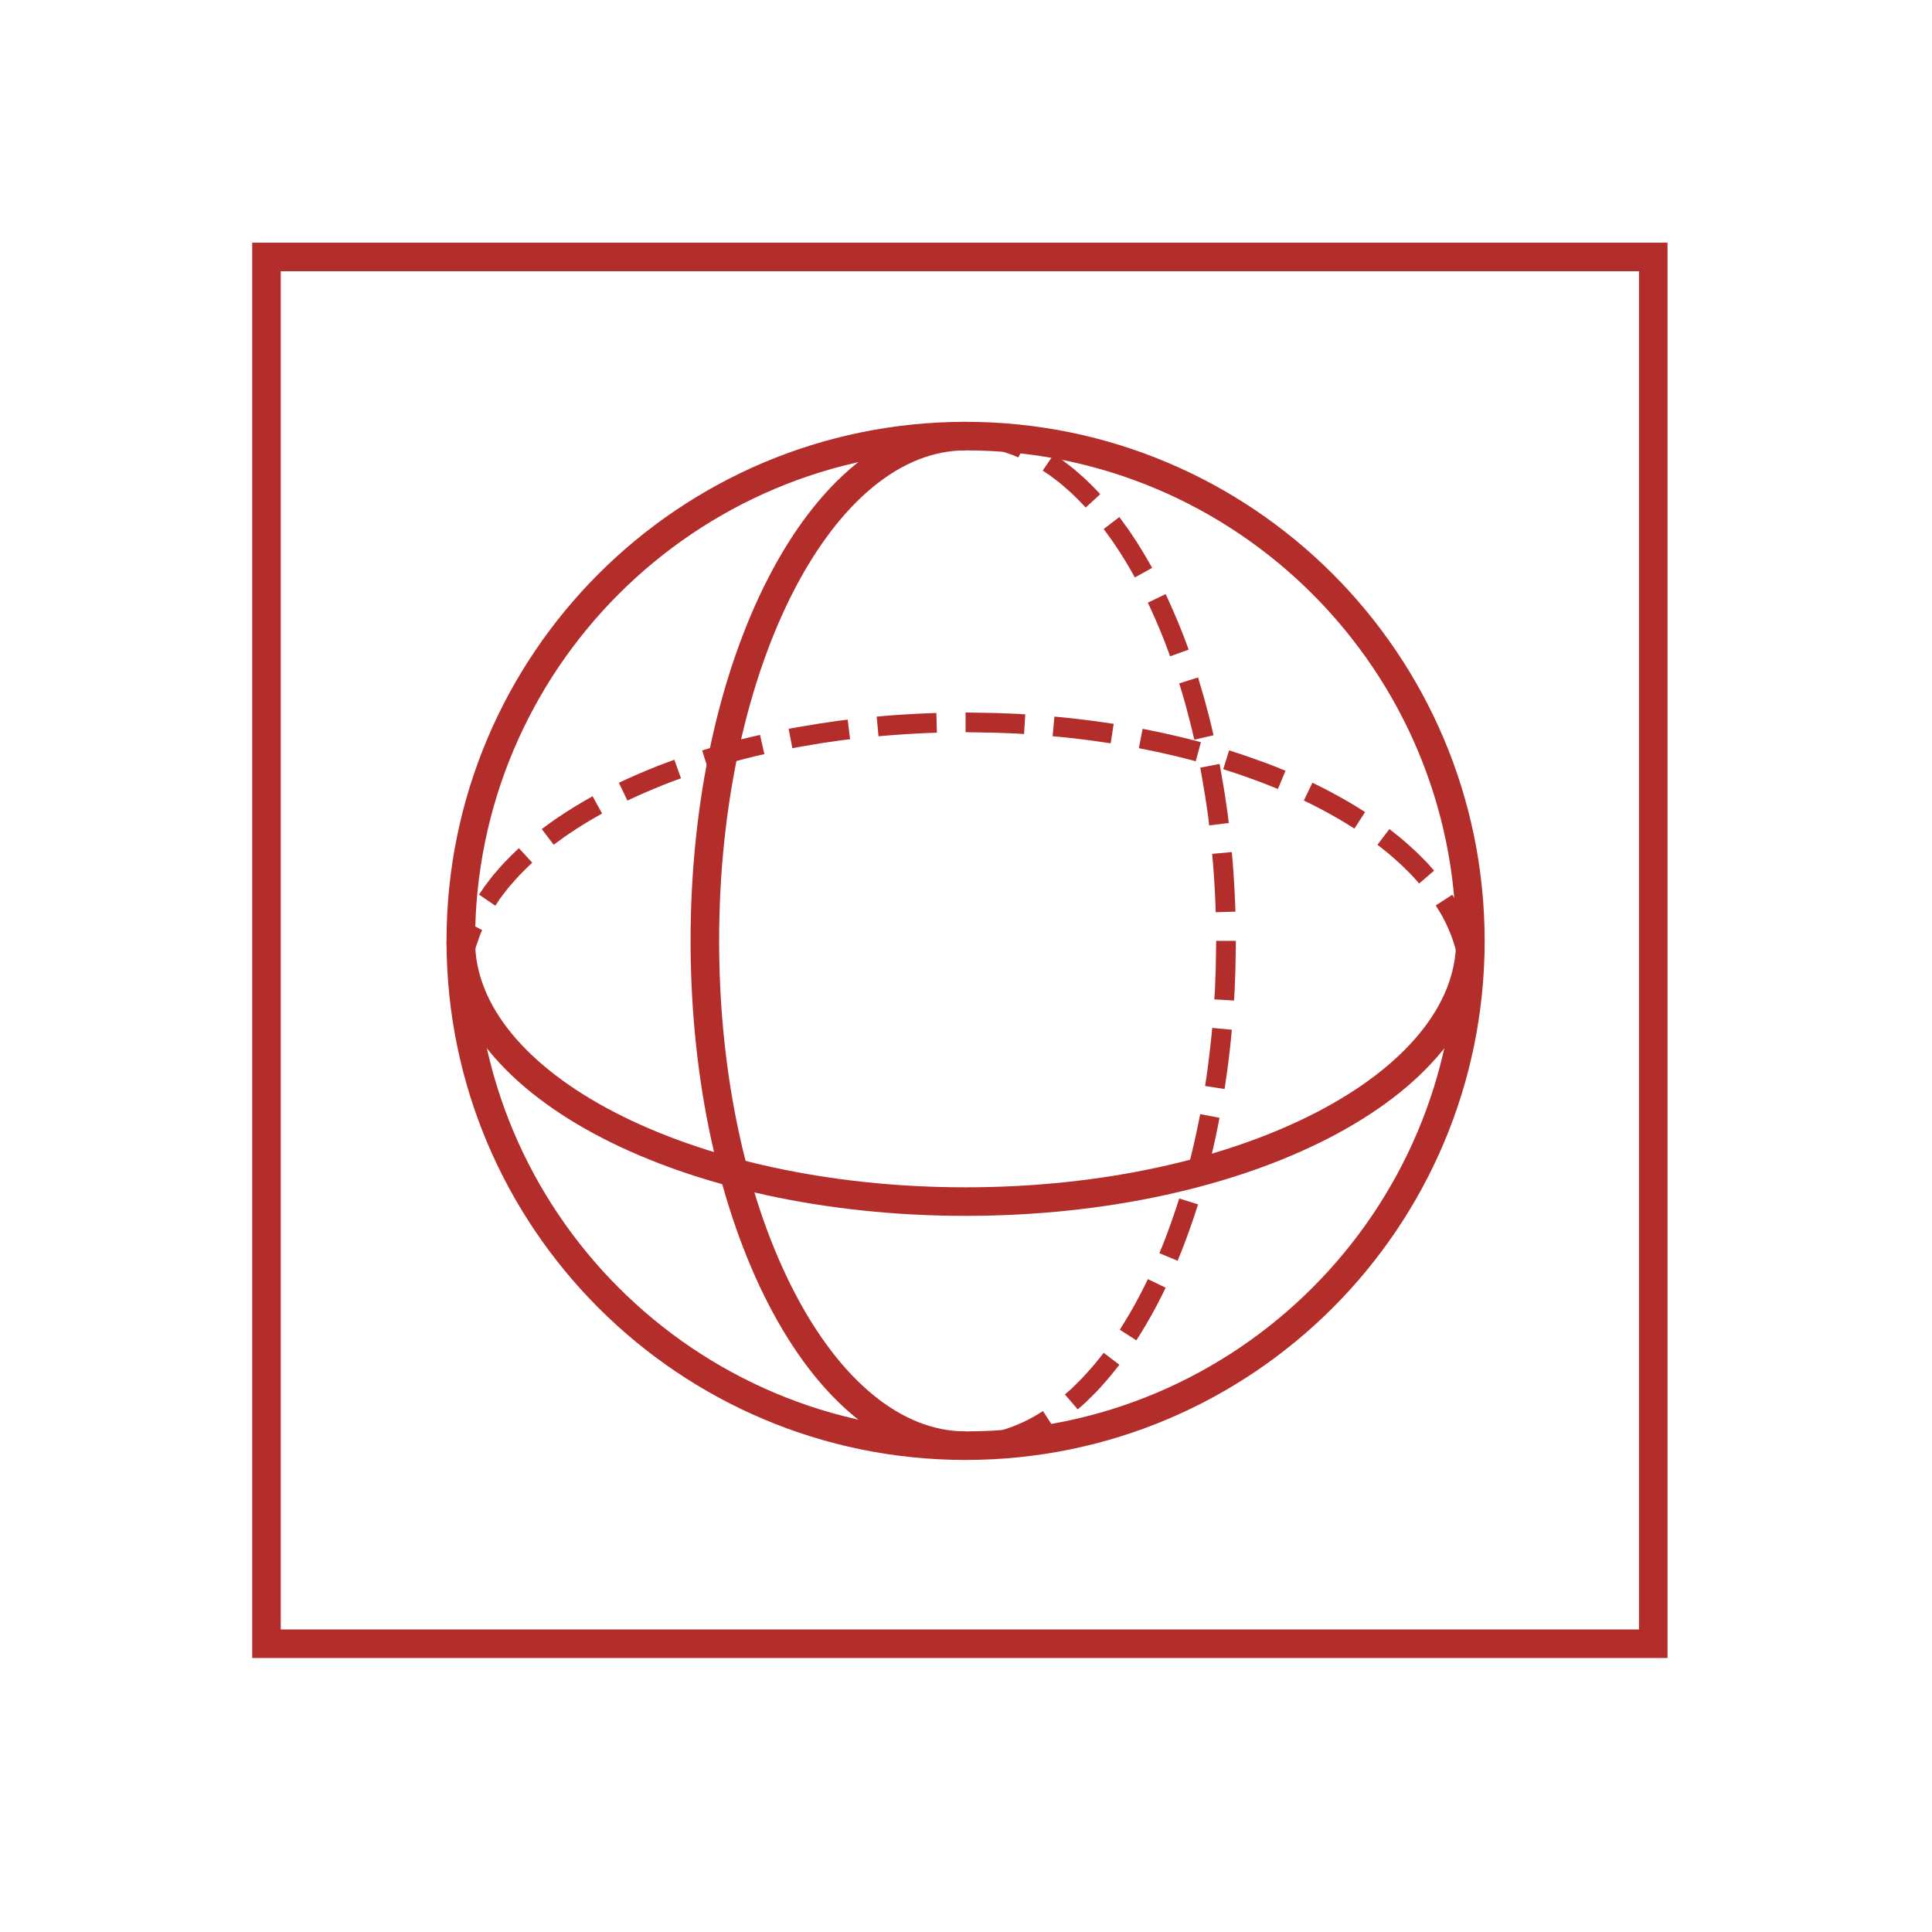
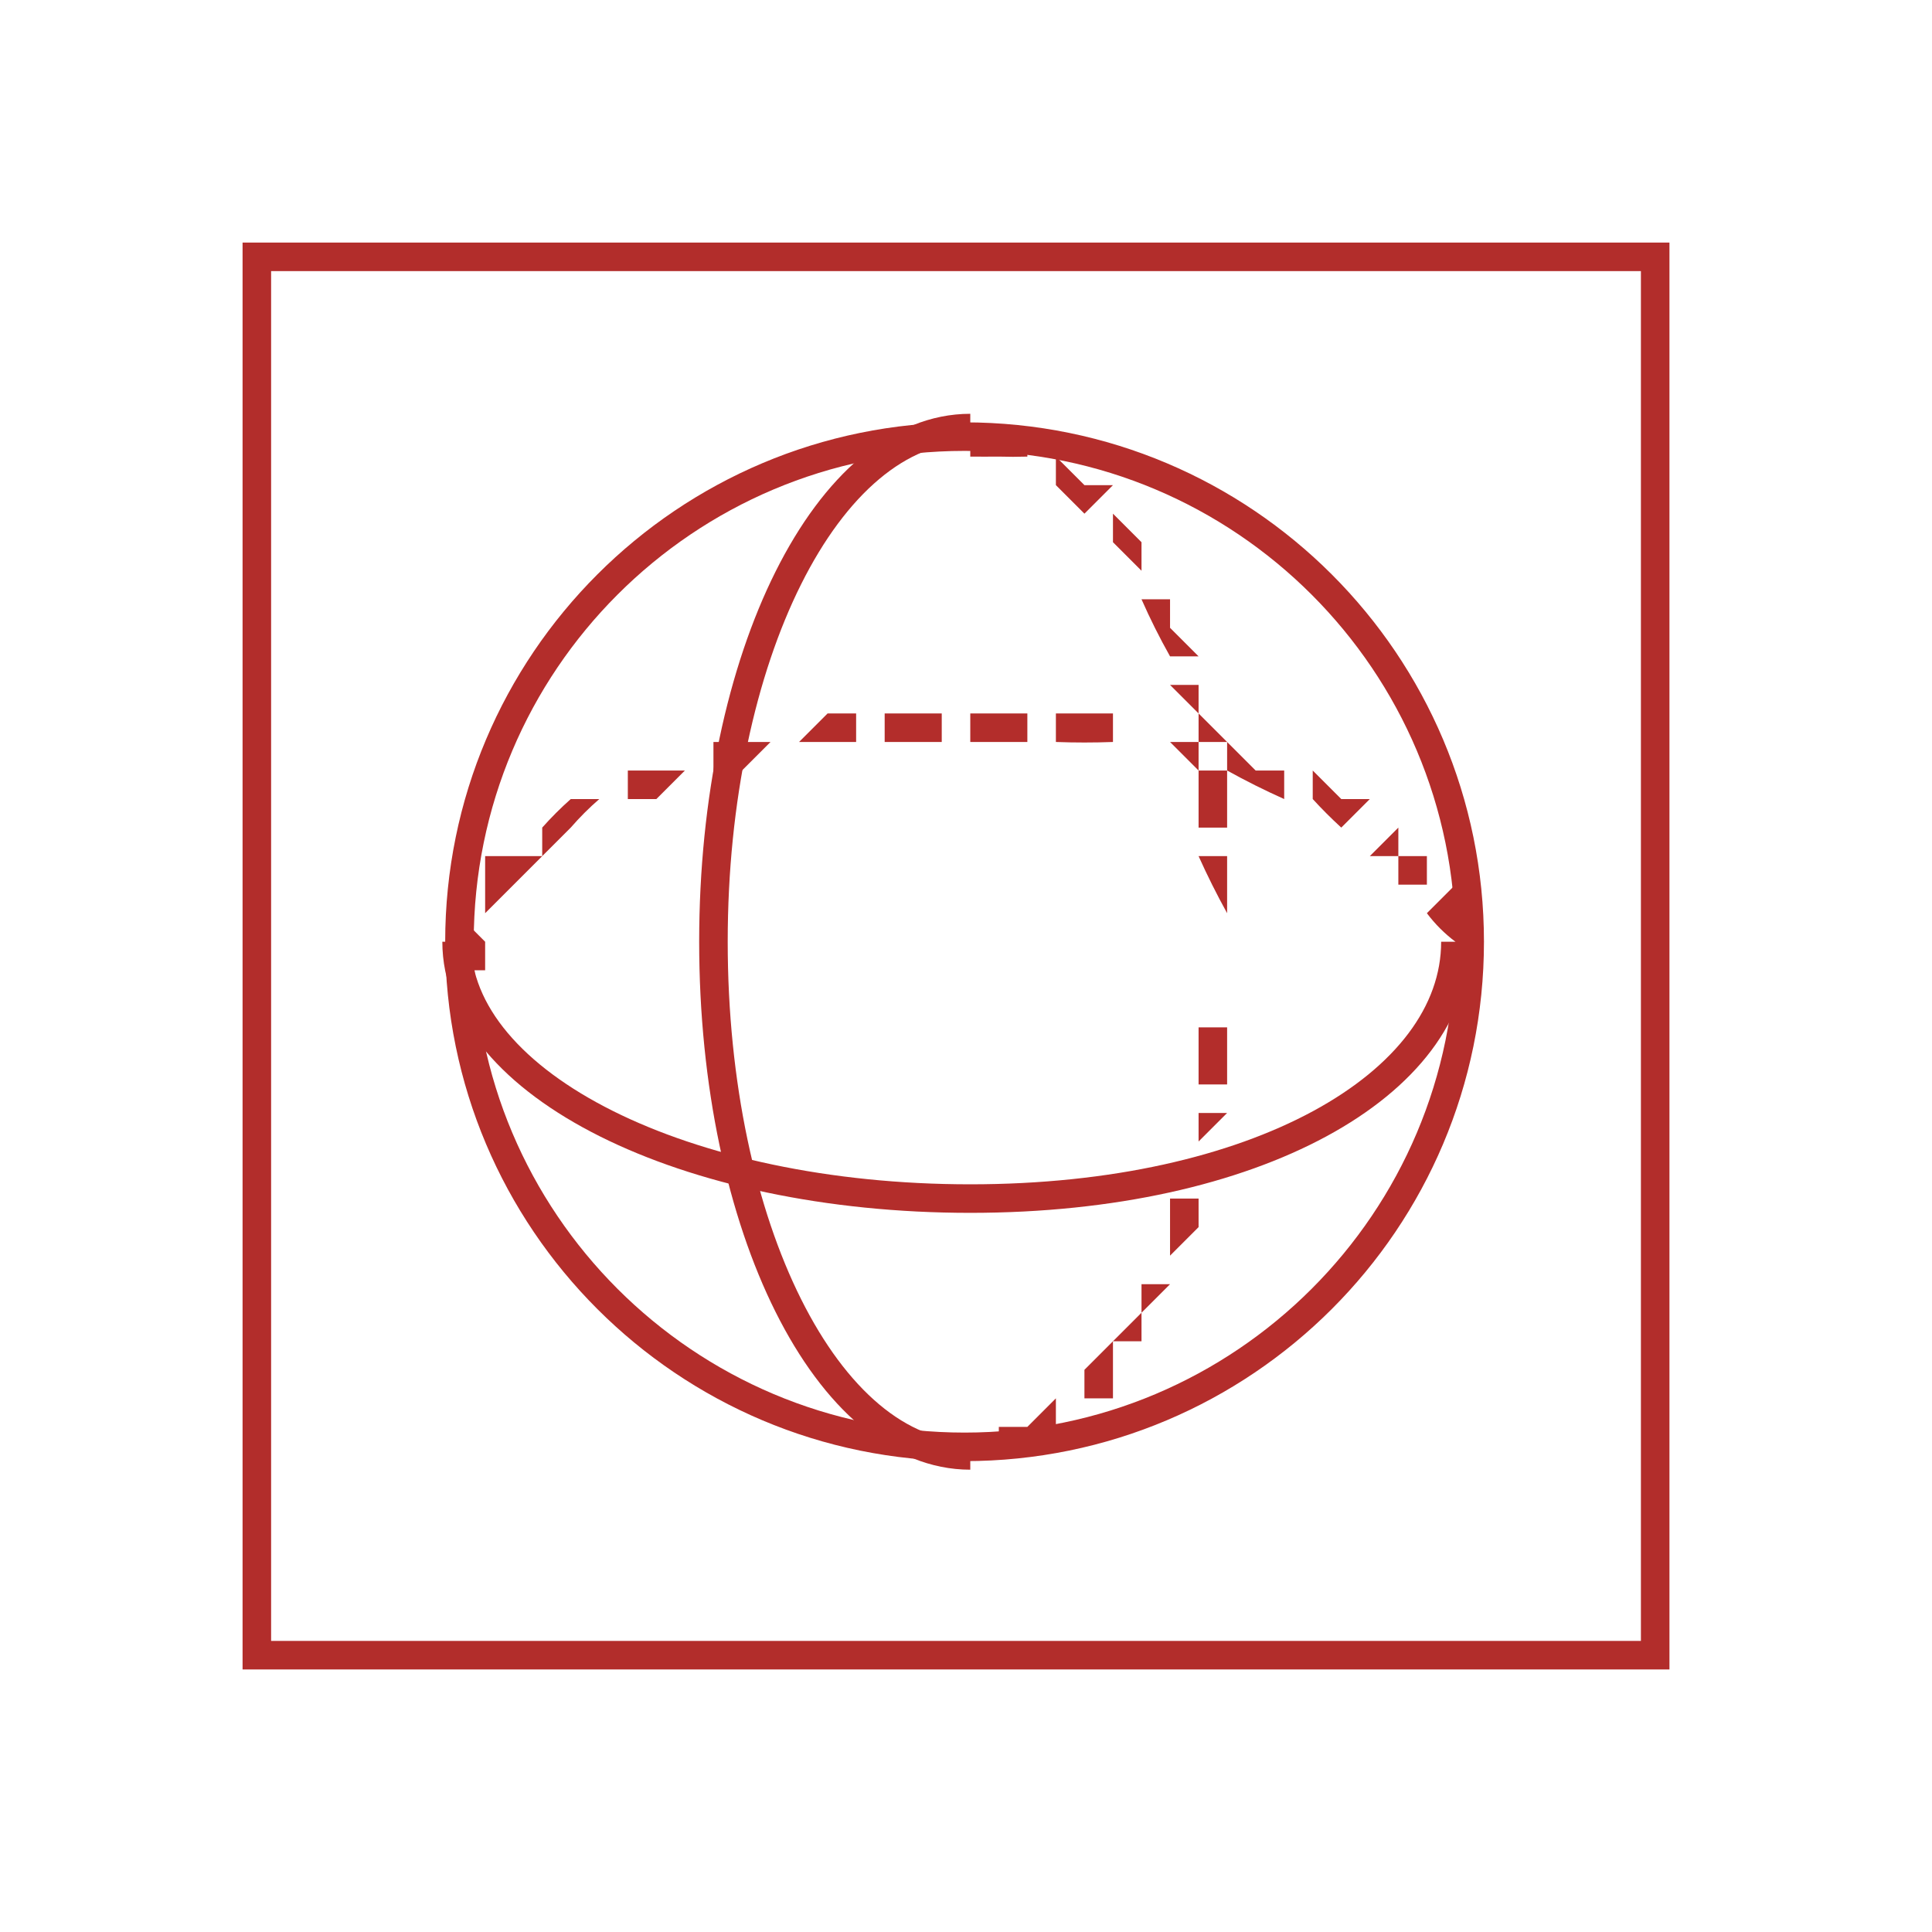
- <svg xmlns="http://www.w3.org/2000/svg" xmlns:xlink="http://www.w3.org/1999/xlink" version="1.1" id="Ebene_1" x="0px" y="0px" width="67.667px" height="67.667px" viewBox="0 0 67.667 67.667" enable-background="new 0 0 67.667 67.667" xml:space="preserve">
-   <g>
-     <defs>
-       <polygon id="SVGID_7_" points="270.333,-120.601 810.333,-119.144 810.333,522 270.333,520.543   " />
-     </defs>
-     <clipPath id="SVGID_2_">
-       <use xlink:href="#SVGID_7_" overflow="visible" />
-     </clipPath>
-   </g>
-   <g>
-     <defs>
-       <polygon id="SVGID_9_" points="270.333,-120.601 810.333,-119.144 810.333,522 270.333,520.543   " />
-     </defs>
-     <clipPath id="SVGID_4_">
-       <use xlink:href="#SVGID_9_" overflow="visible" />
-     </clipPath>
-   </g>
-   <rect x="9.333" y="9" fill="none" stroke="#B22D2B" stroke-miterlimit="10" width="48.571" height="48.571" />
-   <circle fill="none" stroke="#B32D2B" stroke-miterlimit="10" cx="33.819" cy="32.954" r="17.68" />
-   <path fill="none" stroke="#B32D2B" stroke-miterlimit="10" d="M33.819,50.633c-5.043,0-9.132-7.915-9.132-17.68  c0-9.763,4.089-17.679,9.132-17.679" />
-   <path fill="none" stroke="#B32D2B" stroke-miterlimit="10" d="M51.499,32.954c0,5.045-7.915,9.131-17.68,9.131  s-17.68-4.086-17.68-9.131" />
-   <g>
-     <g>
-       <path fill="#B32D2B" d="M16.887,32.577l-0.609-0.323c0,0-0.013,0.031-0.036,0.084c-0.026,0.052-0.058,0.131-0.091,0.226    c-0.032,0.094-0.071,0.207-0.112,0.325c-0.031,0.122-0.064,0.252-0.099,0.382c-0.052,0.262-0.101,0.528-0.107,0.729    c-0.012,0.2-0.021,0.334-0.021,0.334l0.657,0.175c0,0,0.005-0.124,0.014-0.31c0.005-0.188,0.049-0.435,0.097-0.677    c0.029-0.123,0.059-0.242,0.087-0.355c0.039-0.11,0.074-0.214,0.104-0.303c0.029-0.088,0.057-0.16,0.081-0.208    C16.874,32.605,16.887,32.577,16.887,32.577" />
-       <path fill="#B32D2B" d="M18.642,30.216l-0.467-0.509c0,0-0.399,0.357-0.749,0.77c-0.185,0.198-0.336,0.419-0.46,0.577    c-0.113,0.168-0.188,0.279-0.188,0.279l0.571,0.389c0,0,0.069-0.104,0.172-0.26c0.116-0.145,0.257-0.353,0.427-0.533    C18.269,30.551,18.642,30.216,18.642,30.216" />
-       <path fill="#B32D2B" d="M21.088,28.493l-0.333-0.604c0.001,0-0.464,0.253-0.909,0.541c-0.222,0.145-0.443,0.291-0.603,0.412    c-0.162,0.116-0.269,0.195-0.269,0.195l0.418,0.549c0,0,0.103-0.074,0.256-0.185c0.149-0.115,0.359-0.253,0.571-0.391    C20.645,28.736,21.088,28.493,21.088,28.493" />
-       <path fill="#B32D2B" d="M23.851,27.259l-0.232-0.649c0,0-0.497,0.174-0.981,0.378c-0.485,0.201-0.962,0.428-0.962,0.428    l0.298,0.624c0,0,0.459-0.218,0.93-0.413C23.37,27.428,23.851,27.259,23.851,27.259" />
-       <path fill="#B32D2B" d="M26.771,26.412l-0.152-0.673c0,0-0.513,0.111-1.018,0.252c-0.255,0.064-0.506,0.14-0.694,0.197    c-0.188,0.056-0.314,0.094-0.314,0.094l0.205,0.659c0,0,0.123-0.036,0.306-0.091c0.184-0.055,0.429-0.129,0.676-0.191    C26.272,26.521,26.771,26.412,26.771,26.412" />
-       <path fill="#B32D2B" d="M29.773,25.891l-0.083-0.685c0,0-0.13,0.015-0.324,0.038c-0.194,0.03-0.454,0.066-0.713,0.105    c-0.517,0.082-1.032,0.177-1.032,0.177l0.131,0.679c0,0,0.502-0.094,1.008-0.175c0.254-0.036,0.507-0.074,0.696-0.102    L29.773,25.891z" />
-       <path fill="#B32D2B" d="M32.815,25.662l-0.02-0.69c0,0-0.522,0.015-1.045,0.048c-0.522,0.029-1.044,0.079-1.044,0.079l0.063,0.688    c0,0,0.511-0.047,1.022-0.077C32.303,25.676,32.815,25.662,32.815,25.662" />
-       <path fill="#B32D2B" d="M35.868,25.709l0.041-0.689c0,0-0.13-0.008-0.326-0.02c-0.195-0.007-0.457-0.018-0.717-0.028    c-0.524-0.009-1.047-0.017-1.047-0.017v0.69c0,0,0.513,0.008,1.025,0.017c0.255,0.01,0.511,0.021,0.704,0.027    C35.741,25.702,35.868,25.709,35.868,25.709" />
-       <path fill="#B32D2B" d="M38.901,26.034l0.105-0.682c0,0-0.129-0.019-0.323-0.047c-0.194-0.028-0.452-0.067-0.712-0.095    c-0.521-0.067-1.041-0.112-1.041-0.112l-0.063,0.688c0,0,0.511,0.043,1.019,0.108c0.254,0.027,0.508,0.065,0.698,0.095    C38.774,26.017,38.901,26.034,38.901,26.034" />
-       <path fill="#B32D2B" d="M41.88,26.663l0.181-0.667c0,0-0.506-0.14-1.019-0.253c-0.255-0.062-0.512-0.111-0.703-0.152    c-0.193-0.039-0.32-0.065-0.32-0.065l-0.131,0.679c0,0,0.127,0.025,0.314,0.063s0.438,0.087,0.687,0.149    C41.388,26.527,41.88,26.663,41.88,26.663" />
-       <path fill="#B32D2B" d="M44.758,27.635l0.266-0.639c0,0-0.485-0.206-0.981-0.378c-0.493-0.18-0.994-0.336-0.994-0.336    l-0.206,0.659c0,0,0.488,0.153,0.967,0.327C44.289,27.437,44.758,27.635,44.758,27.635" />
-       <path fill="#B32D2B" d="M47.437,29.022l0.374-0.58c0,0-0.444-0.289-0.907-0.543c-0.461-0.259-0.938-0.484-0.938-0.484l-0.3,0.624    c0,0,0.461,0.216,0.903,0.464C47.014,28.747,47.437,29.022,47.437,29.022" />
-       <path fill="#B32D2B" d="M49.704,30.945l0.524-0.451l-0.222-0.253c-0.144-0.141-0.325-0.34-0.525-0.517    c-0.197-0.181-0.398-0.357-0.557-0.479c-0.156-0.125-0.261-0.208-0.261-0.208l-0.418,0.549c0,0,0.097,0.078,0.245,0.196    c0.15,0.115,0.338,0.28,0.521,0.448c0.188,0.166,0.354,0.351,0.488,0.48C49.624,30.851,49.704,30.945,49.704,30.945" />
-       <path fill="#B32D2B" d="M51.042,33.489l0.676-0.144c0,0-0.112-0.545-0.336-1.047c-0.209-0.509-0.518-0.96-0.518-0.96l-0.579,0.375    c0,0,0.278,0.408,0.461,0.858C50.945,33.016,51.042,33.489,51.042,33.489" />
-       <path fill="#B32D2B" d="M35.665,16.021l0.322-0.607c0,0-0.03-0.015-0.085-0.039c-0.052-0.026-0.131-0.057-0.227-0.089    c-0.095-0.033-0.205-0.073-0.323-0.113c-0.123-0.031-0.253-0.065-0.382-0.097c-0.262-0.054-0.529-0.103-0.729-0.108    c-0.2-0.013-0.335-0.021-0.335-0.021l-0.177,0.656c0,0,0.126,0.006,0.313,0.016c0.187,0.004,0.433,0.046,0.676,0.095    c0.121,0.03,0.242,0.059,0.356,0.087c0.109,0.039,0.212,0.074,0.301,0.104c0.088,0.028,0.161,0.057,0.21,0.081    C35.636,16.008,35.665,16.021,35.665,16.021" />
-       <path fill="#B32D2B" d="M38.025,17.777l0.509-0.468c0,0-0.356-0.399-0.769-0.749c-0.198-0.183-0.42-0.335-0.578-0.46    c-0.167-0.113-0.279-0.187-0.279-0.187l-0.389,0.57c0,0,0.104,0.068,0.26,0.173c0.146,0.117,0.354,0.256,0.534,0.426    C37.692,17.403,38.025,17.777,38.025,17.777" />
-       <path fill="#B32D2B" d="M39.748,20.224l0.605-0.334c0,0-0.254-0.464-0.541-0.909c-0.145-0.223-0.291-0.445-0.412-0.603    c-0.117-0.161-0.195-0.269-0.195-0.269l-0.549,0.419c0,0,0.074,0.101,0.185,0.255c0.113,0.149,0.252,0.36,0.39,0.571    C39.505,19.779,39.748,20.224,39.748,20.224" />
-       <path fill="#B32D2B" d="M40.982,22.986l0.65-0.234c0,0-0.175-0.496-0.38-0.98c-0.201-0.487-0.426-0.963-0.426-0.963l-0.624,0.298    c0,0,0.218,0.458,0.413,0.929C40.813,22.506,40.982,22.986,40.982,22.986" />
-       <path fill="#B32D2B" d="M41.83,25.906l0.673-0.154c0,0-0.112-0.512-0.253-1.017c-0.063-0.255-0.14-0.505-0.196-0.694    c-0.057-0.19-0.093-0.314-0.093-0.314l-0.659,0.207c0,0,0.036,0.121,0.091,0.305c0.054,0.183,0.129,0.429,0.19,0.677    C41.719,25.406,41.83,25.906,41.83,25.906" />
-       <path fill="#B32D2B" d="M42.35,28.909l0.687-0.084c0,0-0.017-0.129-0.039-0.325c-0.028-0.193-0.065-0.453-0.104-0.712    c-0.084-0.516-0.179-1.032-0.179-1.032l-0.677,0.131c0,0,0.093,0.501,0.173,1.008c0.038,0.252,0.074,0.505,0.104,0.697    L42.35,28.909z" />
-       <path fill="#B32D2B" d="M42.58,31.95l0.69-0.02c0,0-0.015-0.521-0.048-1.044c-0.028-0.522-0.079-1.043-0.079-1.043l-0.688,0.063    c0,0,0.05,0.51,0.078,1.021C42.566,31.438,42.58,31.95,42.58,31.95" />
-       <path fill="#B32D2B" d="M42.53,35.002l0.691,0.042c0,0,0.007-0.131,0.02-0.327c0.008-0.196,0.019-0.457,0.028-0.718    c0.008-0.523,0.017-1.047,0.017-1.047h-0.69c0,0-0.008,0.512-0.017,1.026c-0.01,0.256-0.021,0.511-0.027,0.704    C42.539,34.875,42.53,35.002,42.53,35.002" />
-       <path fill="#B32D2B" d="M42.207,38.036l0.683,0.106c0,0,0.02-0.129,0.047-0.323c0.03-0.194,0.067-0.454,0.097-0.713    c0.067-0.519,0.11-1.041,0.11-1.041l-0.686-0.063c0,0-0.046,0.51-0.111,1.019c-0.026,0.254-0.064,0.507-0.092,0.699    C42.226,37.91,42.207,38.036,42.207,38.036" />
-       <path fill="#B32D2B" d="M41.578,41.015l0.668,0.179c0,0,0.14-0.505,0.253-1.017c0.062-0.254,0.11-0.511,0.151-0.704    c0.039-0.192,0.063-0.322,0.063-0.322l-0.677-0.129c0,0-0.025,0.126-0.064,0.314c-0.038,0.187-0.087,0.438-0.147,0.687    C41.715,40.522,41.578,41.015,41.578,41.015" />
-       <path fill="#B32D2B" d="M40.607,43.892l0.637,0.265c0,0,0.205-0.484,0.38-0.98c0.18-0.494,0.337-0.994,0.337-0.994l-0.659-0.207    c0,0-0.152,0.487-0.328,0.966C40.806,43.424,40.607,43.892,40.607,43.892" />
-       <path fill="#B32D2B" d="M39.22,46.572l0.58,0.373c0,0,0.288-0.444,0.543-0.907c0.259-0.461,0.483-0.938,0.483-0.938l-0.623-0.299    c0,0-0.217,0.46-0.464,0.902C39.494,46.147,39.22,46.572,39.22,46.572" />
-       <path fill="#B32D2B" d="M37.298,48.839l0.449,0.524L38,49.141c0.142-0.144,0.342-0.325,0.52-0.524    c0.18-0.198,0.355-0.4,0.478-0.558c0.125-0.156,0.208-0.259,0.208-0.259l-0.549-0.418c0,0-0.079,0.097-0.195,0.243    c-0.116,0.151-0.279,0.337-0.449,0.522c-0.166,0.188-0.352,0.355-0.48,0.488C37.391,48.757,37.298,48.839,37.298,48.839" />
-       <path fill="#B32D2B" d="M34.752,50.177l0.144,0.675c0,0,0.544-0.112,1.048-0.336c0.508-0.208,0.96-0.517,0.96-0.517l-0.376-0.579    c0,0-0.408,0.277-0.857,0.461C35.225,50.08,34.752,50.177,34.752,50.177" />
-     </g>
+ <svg xmlns="http://www.w3.org/2000/svg" width="67.7" height="67.7">
+   <defs>
+     <path id="a" d="M270-121l540 2v641l-540-1z" />
+   </defs>
+   <defs>
+     <path id="b" d="M270-121l540 2v641l-540-1z" />
+   </defs>
+   <path fill="none" stroke="#B22D2B" stroke-miterlimit="10" d="M9 9h49v49H9z" />
+   <circle fill="none" stroke="#B32D2B" stroke-miterlimit="10" cx="33.8" cy="33" r="17.7" />
+   <path fill="none" stroke="#B32D2B" stroke-miterlimit="10" d="M34 51c-5 0-9-8-9-18s4-18 9-18" />
+   <path fill="none" stroke="#B32D2B" stroke-miterlimit="10" d="M51 33c0 5-7 9-17 9s-18-4-18-9" />
+   <g fill="#B32D2B">
+     <path d="M17 33l-1-1v2h1v-1M19 30h-1-1v2l1-1 1-1M21 28h-1a12 12 0 00-1 1v1l1-1a10 10 0 011-1M24 27h-2v1h1l1-1M27 26h-2v1h1l1-1M30 26v-1h-1l-1 1h2zM33 26v-1h-2v1h2M36 26v-1h-2v1h2M39 26v-1h-2v1a27 27 0 002 0M42 27v-1h-1-1 1l1 1M45 28v-1h-1l-1-1v1a26 26 0 002 1M47 29l1-1h-1l-1-1v1a16 16 0 001 1M50 31v-1h-1v-1l-1 1a84 84 0 001 0v1h1M51 33h1l-1-1v-1l-1 1a5 5 0 001 1M36 16v-1h-1-1v1a59 59 0 001 0 17 17 0 001 0M38 18l1-1h-1l-1-1v1l1 1M40 20v-1l-1-1v1l1 1M41 23h1l-1-1v-1h-1a23 23 0 001 2M42 26h1l-1-1v-1h-1l1 1v1M42 29h1v-1-1h-1v2zM43 32v-1-1h-1a27 27 0 001 2M43 35v-1-1 2M42 38h1v-1-1h-1v2M42 41v-1l1-1h-1v2M41 44l1-1v-1h-1v2M39 47h1v-1l1-1h-1v1l-1 1M37 49h2v-2l-1 1v1h-1M35 50v1h1l1-1v-1l-1 1h-1" />
  </g>
</svg>
